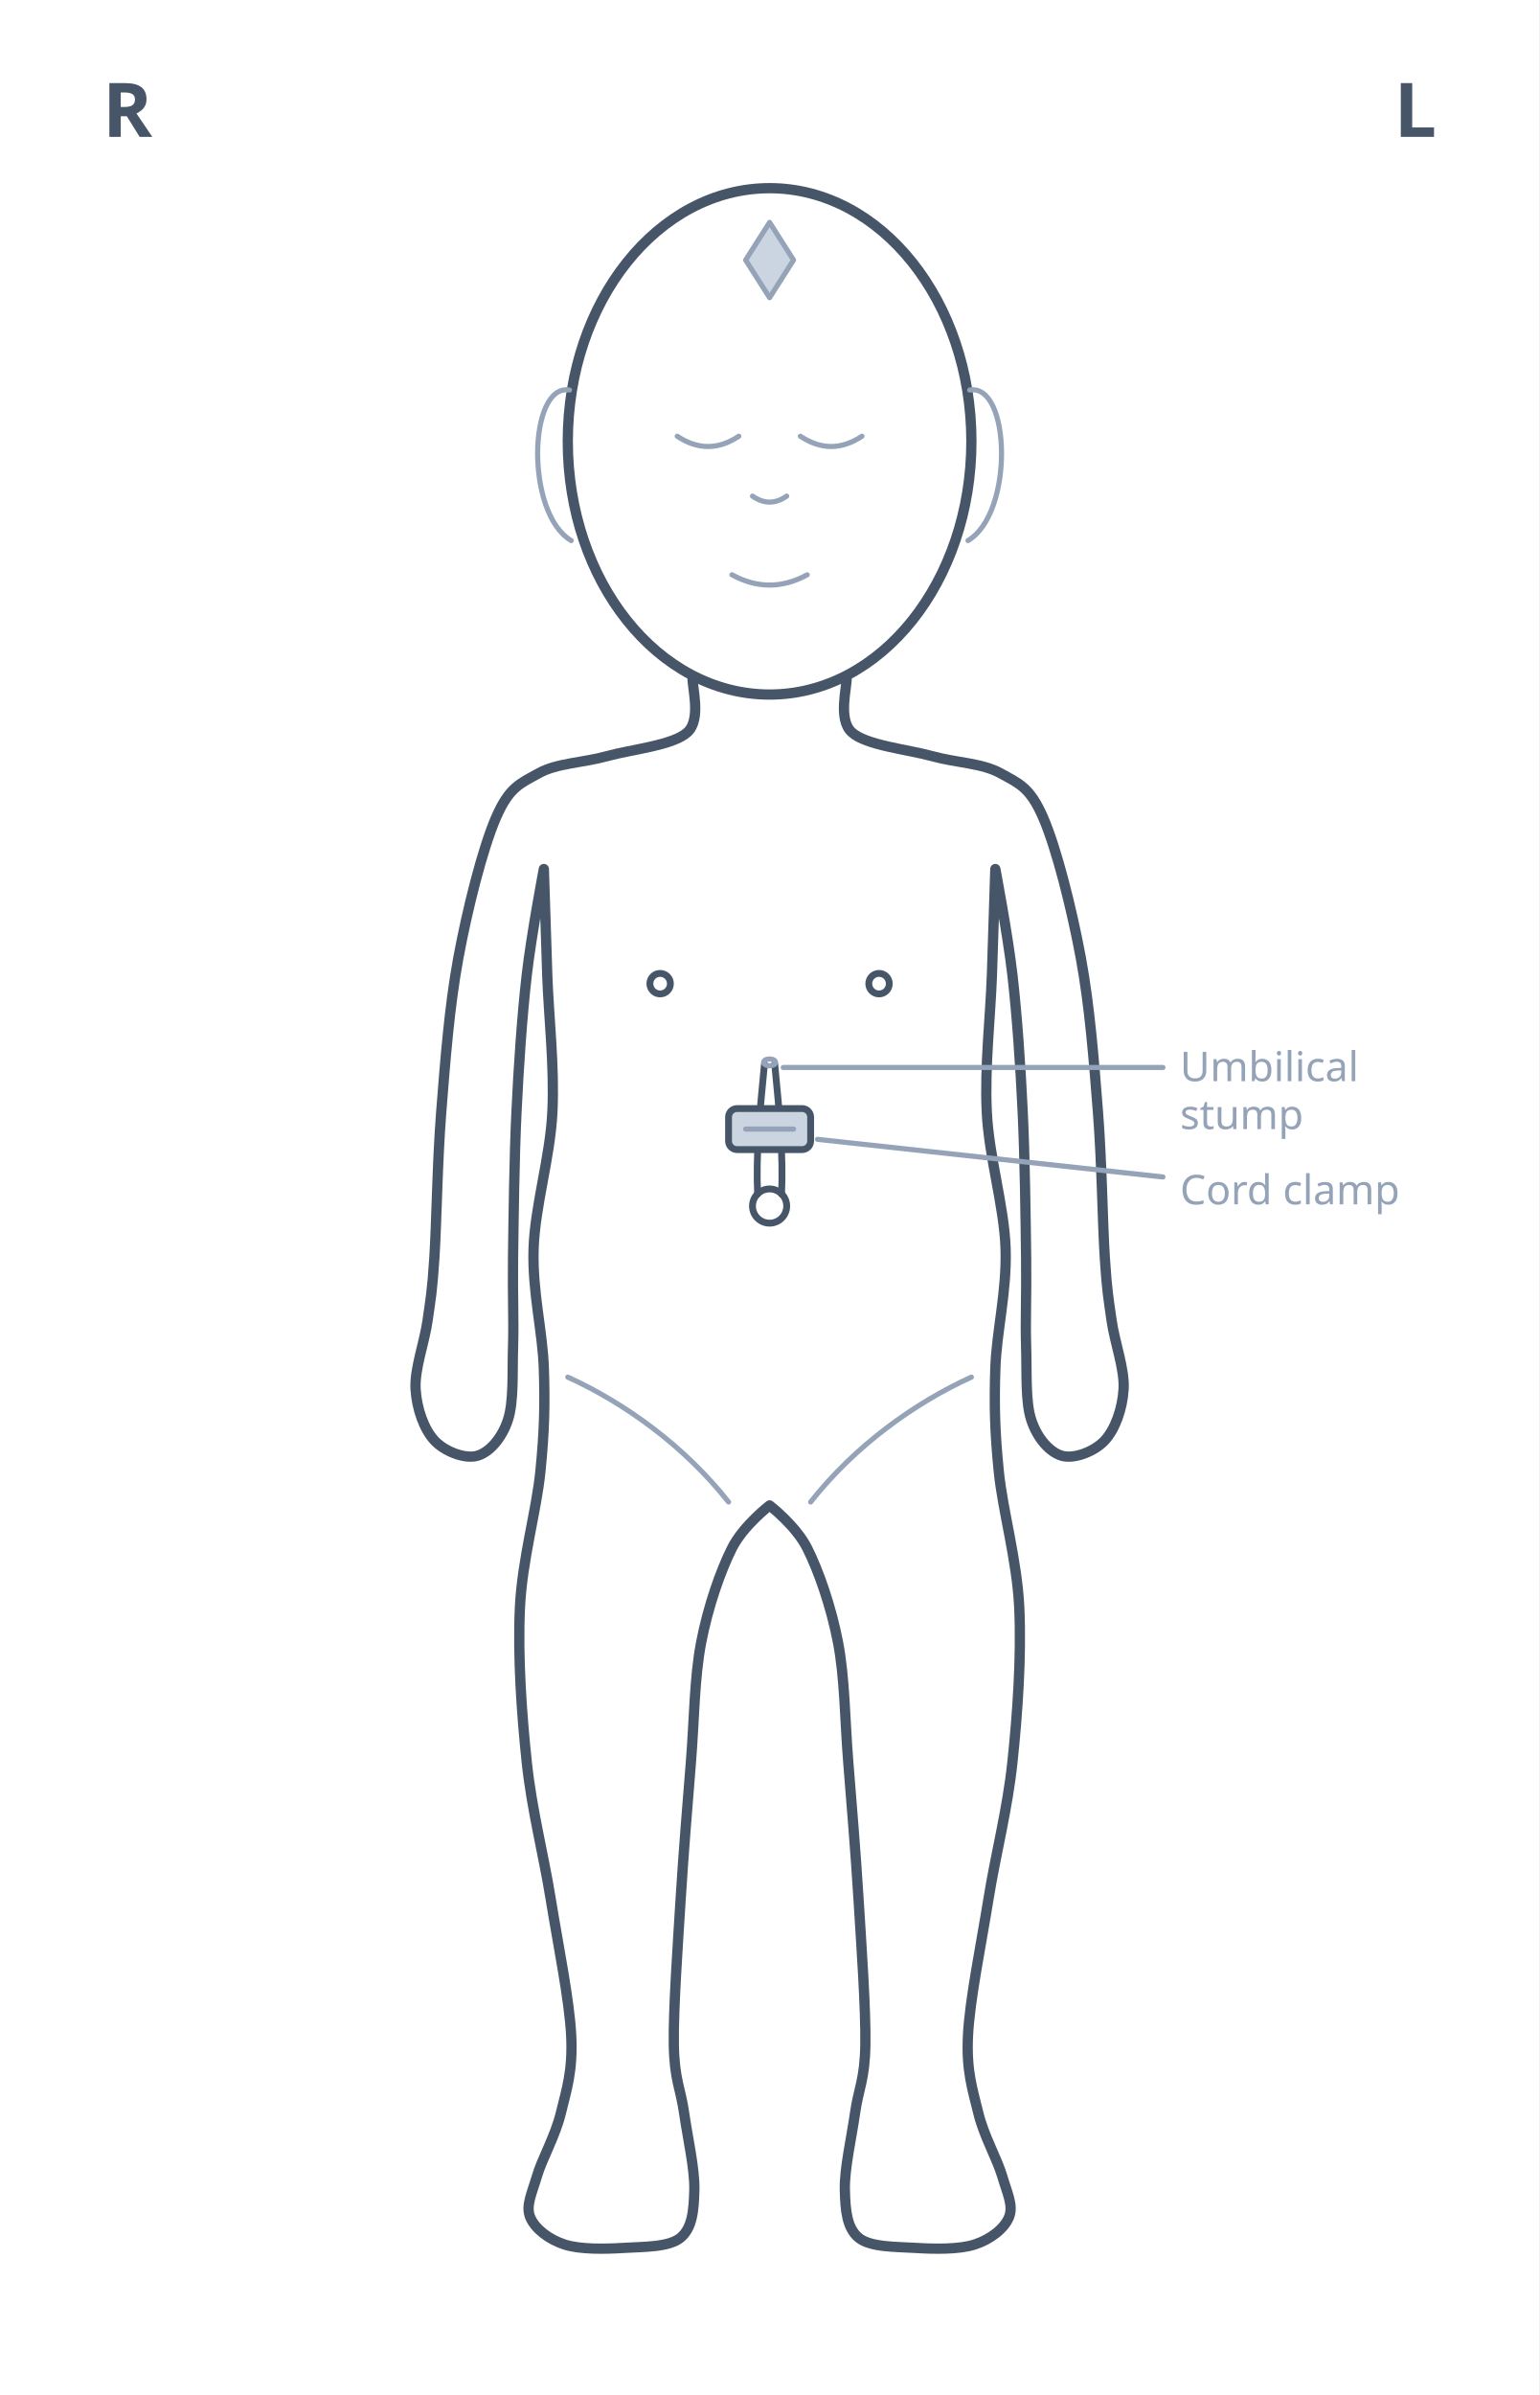
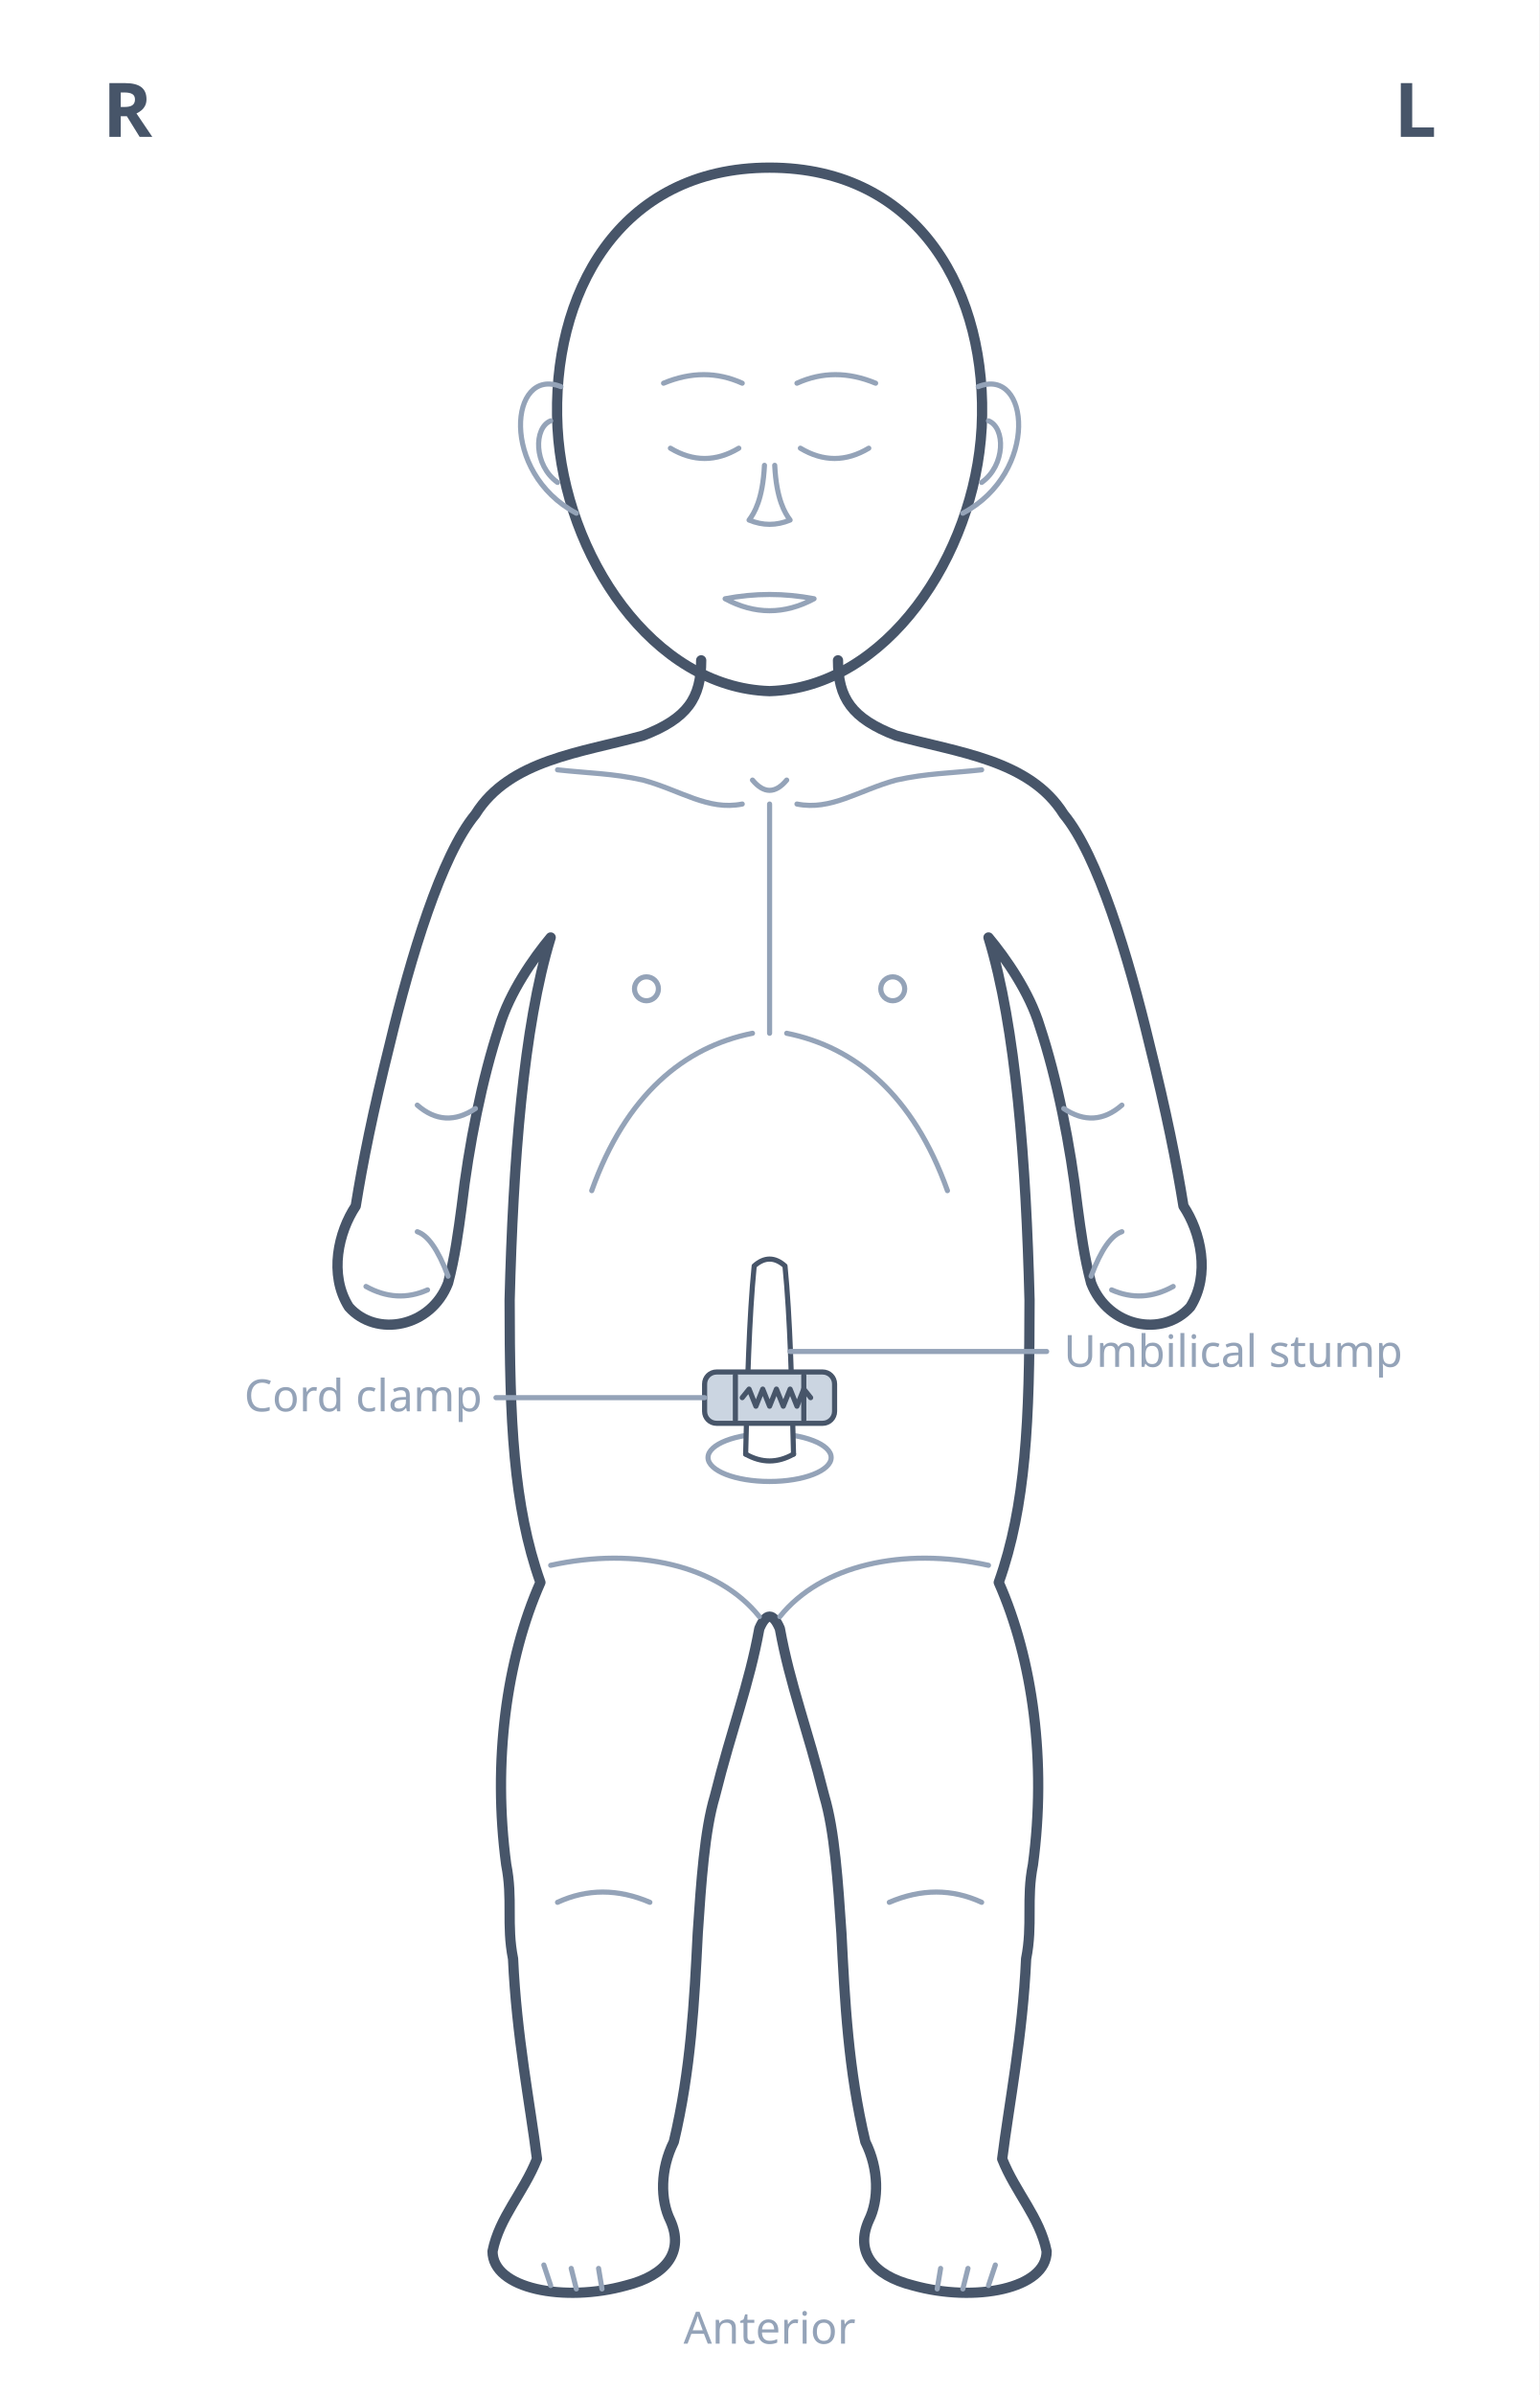
<svg xmlns="http://www.w3.org/2000/svg" width="900" height="1400" viewBox="0 0 900 1400" role="img">
  <rect width="900" height="1400" fill="#ffffff" />
-   <path d="M405 396 C404.5 401.3 410.3 420.3 402 428 C393.7 435.7 369.5 438 355 442 C340.5 446 325.8 446 315 452 C304.2 458 297.8 460 290 478 C282.2 496 273.3 531.3 268 560 C262.7 588.7 260.3 620.8 258 650 C255.7 679.2 255.3 714.7 254 735 C252.7 755.3 251.8 759.2 250 772 C248.2 784.8 242.3 800.3 243 812 C243.7 823.7 248 835.5 254 842 C260 848.5 271.8 853 279 851 C286.2 849 293.5 840.7 297 830 C300.5 819.3 299.5 802.8 300 787 C300.5 771.2 299.7 757.8 300 735 C300.3 712.2 300.7 677.5 302 650 C303.3 622.5 305.3 593.7 308 570 C310.7 546.3 318 508 318 508 C318 508 319.2 546.3 320 570 C320.8 593.7 324.3 623.3 323 650 C321.7 676.7 312.8 705 312 730 C311.2 755 317.3 778.3 318 800 C318.7 821.7 318.3 836.7 316 860 C313.7 883.3 305.3 911.7 304 940 C302.7 968.3 305 1001.7 308 1030 C311 1058.3 317.7 1083.3 322 1110 C326.3 1136.7 333 1169.2 334 1190 C335 1210.8 331.3 1221.3 328 1235 C324.7 1248.7 317 1261.8 314 1272 C311 1282.2 307.3 1289.3 310 1296 C312.7 1302.7 320.8 1309 330 1312 C339.2 1315 353.7 1314.7 365 1314 C376.3 1313.3 391.2 1313.7 398 1308 C404.8 1302.3 405.7 1292.2 406 1280 C406.3 1267.8 402 1249.2 400 1235 C398 1220.8 394.3 1215.8 394 1195 C393.7 1174.2 396.3 1137.5 398 1110 C399.7 1082.5 402 1055 404 1030 C406 1005 406 980.8 410 960 C414 939.2 421.3 918.3 428 905 C434.7 891.7 450 880 450 880 C450 880 465.3 891.7 472 905 C478.7 918.3 486 939.2 490 960 C494 980.8 494 1005 496 1030 C498 1055 500.3 1082.5 502 1110 C503.7 1137.5 506.3 1174.2 506 1195 C505.7 1215.8 502 1220.8 500 1235 C498 1249.2 493.7 1267.8 494 1280 C494.3 1292.2 495.2 1302.3 502 1308 C508.8 1313.7 523.7 1313.3 535 1314 C546.3 1314.7 560.8 1315 570 1312 C579.2 1309 587.3 1302.7 590 1296 C592.7 1289.3 589 1282.2 586 1272 C583 1261.8 575.3 1248.7 572 1235 C568.7 1221.3 565 1210.8 566 1190 C567 1169.2 573.7 1136.7 578 1110 C582.3 1083.3 589 1058.3 592 1030 C595 1001.7 597.3 968.3 596 940 C594.7 911.7 586.3 883.3 584 860 C581.7 836.7 581.3 821.7 582 800 C582.7 778.3 588.8 755 588 730 C587.2 705 578.3 676.7 577 650 C575.7 623.3 579.2 593.7 580 570 C580.8 546.3 582 508 582 508 C582 508 589.3 546.3 592 570 C594.7 593.7 596.7 622.5 598 650 C599.3 677.5 599.7 712.2 600 735 C600.3 757.8 599.5 771.2 600 787 C600.5 802.8 599.5 819.3 603 830 C606.5 840.7 613.8 849 621 851 C628.2 853 640 848.5 646 842 C652 835.5 656.3 823.7 657 812 C657.7 800.3 651.8 784.8 650 772 C648.2 759.2 647.3 755.3 646 735 C644.7 714.7 644.3 679.2 642 650 C639.7 620.8 637.3 588.7 632 560 C626.7 531.3 617.8 496 610 478 C602.2 460 595.8 458 585 452 C574.2 446 559.5 446 545 442 C530.5 438 506.3 435.7 498 428 C489.7 420.3 495.5 401.3 495 396" fill="none" stroke="#475569" stroke-width="6" stroke-linecap="round" stroke-linejoin="round" />
-   <ellipse cx="450" cy="258" rx="118" ry="148" fill="none" stroke="#475569" stroke-width="6" />
-   <path d="M333 228 C309 224 307 300 334 316" fill="none" stroke="#94a3b8" stroke-width="3" stroke-linecap="round" stroke-linejoin="round" />
-   <path d="M567 228 C591 224 593 300 566 316" fill="none" stroke="#94a3b8" stroke-width="3" stroke-linecap="round" stroke-linejoin="round" />
-   <path d="M396 255 Q414 267 432 255" fill="none" stroke="#94a3b8" stroke-width="3" stroke-linecap="round" stroke-linejoin="round" />
-   <path d="M468 255 Q486 267 504 255" fill="none" stroke="#94a3b8" stroke-width="3" stroke-linecap="round" stroke-linejoin="round" />
-   <path d="M440 290 Q450 297 460 290" fill="none" stroke="#94a3b8" stroke-width="3" stroke-linecap="round" stroke-linejoin="round" />
-   <path d="M428 336 Q450 348 472 336" fill="none" stroke="#94a3b8" stroke-width="3" stroke-linecap="round" stroke-linejoin="round" />
-   <path d="M450 130 L464 152 L450 174 L436 152 Z" fill="#cbd5e1" stroke="#94a3b8" stroke-width="3" stroke-linecap="round" stroke-linejoin="round" />
-   <circle cx="386" cy="575" r="6" fill="none" stroke="#475569" stroke-width="4" />
-   <circle cx="514" cy="575" r="6" fill="none" stroke="#475569" stroke-width="4" />
-   <circle cx="450" cy="705" r="10" fill="none" stroke="#475569" stroke-width="4" />
-   <path d="M332 805 C365 820 400 845 426 878" fill="none" stroke="#94a3b8" stroke-width="3" stroke-linecap="round" stroke-linejoin="round" />
-   <path d="M568 805 C535 820 500 845 474 878" fill="none" stroke="#94a3b8" stroke-width="3" stroke-linecap="round" stroke-linejoin="round" />
-   <path d="M443 698 C442 676 444 652 447 622 M457 698 C458 676 456 652 453 622" fill="none" stroke="#475569" stroke-width="4" stroke-linecap="round" stroke-linejoin="round" />
-   <ellipse cx="450" cy="621" rx="3.5" ry="2" fill="none" stroke="#94a3b8" stroke-width="3" />
-   <rect x="426" y="648" width="48" height="24" rx="5" ry="5" fill="#cbd5e1" stroke="#475569" stroke-width="4" stroke-linecap="round" stroke-linejoin="round" />
-   <path d="M436 660 L464 660" fill="none" stroke="#94a3b8" stroke-width="3" stroke-linecap="round" stroke-linejoin="round" />
-   <path d="M458 624 L680 624" fill="none" stroke="#94a3b8" stroke-width="3" stroke-linecap="round" stroke-linejoin="round" />
-   <text x="690" y="632" font-family="system-ui, sans-serif" font-size="24" fill="#94a3b8">Umbilical</text>
-   <text x="690" y="660" font-family="system-ui, sans-serif" font-size="24" fill="#94a3b8">stump</text>
-   <path d="M478 666 L680 688" fill="none" stroke="#94a3b8" stroke-width="3" stroke-linecap="round" stroke-linejoin="round" />
-   <text x="690" y="704" font-family="system-ui, sans-serif" font-size="24" fill="#94a3b8">Cord clamp</text>
+   <path d="M410 386 C410 408 402 420 376 430 C340 440 298 444 278 476 C258 500 240 560 228 610 C218 650 212 680 208 705 C198 720 192 745 204 764 C220 782 252 776 262 750 C266 735 268 720 270 705 C274 670 282 630 292 600 C298 580 312 560 322 548 C306 600 300 680 298 760 C298 830 300 880 316 925 C296 970 288 1030 296 1090 C300 1110 296 1125 300 1145 C302 1190 310 1230 314 1262 C306 1282 292 1296 288 1316 C288 1338 330 1346 366 1336 C390 1330 400 1316 392 1298 C386 1286 386 1268 394 1252 C404 1210 406 1170 408 1130 C410 1100 412 1070 418 1050 C428 1010 438 985 444 952 Q450 938 456 952 C462 985 472 1010 482 1050 C488 1070 490 1100 492 1130 C494 1170 496 1210 506 1252 C514 1268 514 1286 508 1298 C500 1316 510 1330 534 1336 C570 1346 612 1338 612 1316 C608 1296 594 1282 586 1262 C590 1230 598 1190 600 1145 C604 1125 600 1110 604 1090 C612 1030 604 970 584 925 C600 880 602 830 602 760 C600 680 594 600 578 548 C588 560 602 580 608 600 C618 630 626 670 630 705 C632 720 634 735 638 750 C648 776 680 782 696 764 C708 745 702 720 692 705 C688 680 682 650 672 610 C660 560 642 500 622 476 C602 444 560 440 524 430 C498 420 490 408 490 386" fill="none" stroke="#475569" stroke-width="6" stroke-linecap="round" stroke-linejoin="round" />
+   <path d="M450 98 C362 98 322 172 326 250 C330 325 382 402 450 404 C518 402 570 325 574 250 C578 172 538 98 450 98 Z" fill="none" stroke="#475569" stroke-width="6" stroke-linecap="round" stroke-linejoin="round" />
+   <path d="M328 226 C298 214 292 276 337 300" fill="none" stroke="#94a3b8" stroke-width="3" stroke-linecap="round" stroke-linejoin="round" />
+   <path d="M 572 226 C 602 214 608 276 563 300" fill="none" stroke="#94a3b8" stroke-width="3" stroke-linecap="round" stroke-linejoin="round" />
+   <path d="M322 246 C312 250 312 272 326 282" fill="none" stroke="#94a3b8" stroke-width="3" stroke-linecap="round" stroke-linejoin="round" />
+   <path d="M 578 246 C 588 250 588 272 574 282" fill="none" stroke="#94a3b8" stroke-width="3" stroke-linecap="round" stroke-linejoin="round" />
+   <path d="M388 224 Q412 214 434 224" fill="none" stroke="#94a3b8" stroke-width="3" stroke-linecap="round" stroke-linejoin="round" />
+   <path d="M 512 224 Q 488 214 466 224" fill="none" stroke="#94a3b8" stroke-width="3" stroke-linecap="round" stroke-linejoin="round" />
+   <path d="M392 262 Q412 274 432 262" fill="none" stroke="#94a3b8" stroke-width="3" stroke-linecap="round" stroke-linejoin="round" />
+   <path d="M 508 262 Q 488 274 468 262" fill="none" stroke="#94a3b8" stroke-width="3" stroke-linecap="round" stroke-linejoin="round" />
+   <path d="M434 470 C414 474 398 462 376 456 C358 452 344 452 326 450" fill="none" stroke="#94a3b8" stroke-width="3" stroke-linecap="round" stroke-linejoin="round" />
+   <path d="M 466 470 C 486 474 502 462 524 456 C 542 452 556 452 574 450" fill="none" stroke="#94a3b8" stroke-width="3" stroke-linecap="round" stroke-linejoin="round" />
+   <path d="M440 604 C400 612 366 640 346 696" fill="none" stroke="#94a3b8" stroke-width="3" stroke-linecap="round" stroke-linejoin="round" />
+   <path d="M 460 604 C 500 612 534 640 554 696" fill="none" stroke="#94a3b8" stroke-width="3" stroke-linecap="round" stroke-linejoin="round" />
+   <path d="M322 915 C372 904 420 915 444 945" fill="none" stroke="#94a3b8" stroke-width="3" stroke-linecap="round" stroke-linejoin="round" />
+   <path d="M 578 915 C 528 904 480 915 456 945" fill="none" stroke="#94a3b8" stroke-width="3" stroke-linecap="round" stroke-linejoin="round" />
+   <path d="M244 646 Q260 660 278 648" fill="none" stroke="#94a3b8" stroke-width="3" stroke-linecap="round" stroke-linejoin="round" />
+   <path d="M 656 646 Q 640 660 622 648" fill="none" stroke="#94a3b8" stroke-width="3" stroke-linecap="round" stroke-linejoin="round" />
+   <path d="M326 1112 Q352 1100 380 1112" fill="none" stroke="#94a3b8" stroke-width="3" stroke-linecap="round" stroke-linejoin="round" />
+   <path d="M 574 1112 Q 548 1100 520 1112" fill="none" stroke="#94a3b8" stroke-width="3" stroke-linecap="round" stroke-linejoin="round" />
+   <path d="M262 746 C256 730 250 722 244 720" fill="none" stroke="#94a3b8" stroke-width="3" stroke-linecap="round" stroke-linejoin="round" />
+   <path d="M 638 746 C 644 730 650 722 656 720" fill="none" stroke="#94a3b8" stroke-width="3" stroke-linecap="round" stroke-linejoin="round" />
+   <path d="M214 752 Q232 762 250 754" fill="none" stroke="#94a3b8" stroke-width="3" stroke-linecap="round" stroke-linejoin="round" />
+   <path d="M 686 752 Q 668 762 650 754" fill="none" stroke="#94a3b8" stroke-width="3" stroke-linecap="round" stroke-linejoin="round" />
+   <path d="M318 1324 L322 1336 M334 1326 L337 1338 M350 1326 L352 1338" fill="none" stroke="#94a3b8" stroke-width="3" stroke-linecap="round" stroke-linejoin="round" />
+   <path d="M 582 1324 L 578 1336 M 566 1326 L 563 1338 M 550 1326 L 548 1338" fill="none" stroke="#94a3b8" stroke-width="3" stroke-linecap="round" stroke-linejoin="round" />
+   <path d="M440 456 Q450 468 460 456" fill="none" stroke="#94a3b8" stroke-width="3" stroke-linecap="round" stroke-linejoin="round" />
+   <path d="M450 470 L450 604" fill="none" stroke="#94a3b8" stroke-width="3" stroke-linecap="round" stroke-linejoin="round" />
+   <path d="M447 272 C446 292 441 300 438 304 Q450 309 462 304 C459 300 454 292 453 272" fill="none" stroke="#94a3b8" stroke-width="3" stroke-linecap="round" stroke-linejoin="round" />
+   <path d="M424 350 Q450 364 476 350 Q450 345 424 350" fill="none" stroke="#94a3b8" stroke-width="3" stroke-linecap="round" stroke-linejoin="round" />
+   <circle cx="378" cy="578" r="7" fill="none" stroke="#94a3b8" stroke-width="3" stroke-linecap="round" stroke-linejoin="round" />
+   <circle cx="522" cy="578" r="7" fill="none" stroke="#94a3b8" stroke-width="3" stroke-linecap="round" stroke-linejoin="round" />
+   <ellipse cx="450" cy="852" rx="36" ry="14" fill="none" stroke="#94a3b8" stroke-width="3" stroke-linecap="round" stroke-linejoin="round" />
+   <path d="M436 850 C437 810 438 770 441 740 Q450 732 459 740 C462 770 463 810 464 850" fill="#ffffff" stroke="#475569" stroke-width="3" stroke-linecap="round" stroke-linejoin="round" />
+   <path d="M436 850 Q450 858 464 850" fill="none" stroke="#475569" stroke-width="3" stroke-linecap="round" stroke-linejoin="round" />
+   <rect x="412" y="802" width="76" height="30" rx="7" ry="7" fill="#cbd5e1" stroke="#475569" stroke-width="3" stroke-linecap="round" stroke-linejoin="round" />
+   <path d="M430 804 L430 830 M470 804 L470 830" fill="none" stroke="#475569" stroke-width="3" stroke-linecap="round" stroke-linejoin="round" />
+   <path d="M434 817 l4 -5 l4 10 l4 -10 l4 10 l4 -10 l4 10 l4 -10 l4 10 l4 -10 l4 5" fill="none" stroke="#475569" stroke-width="3" stroke-linecap="round" stroke-linejoin="round" />
+   <path d="M462 790 L612 790" fill="none" stroke="#94a3b8" stroke-width="3" stroke-linecap="round" stroke-linejoin="round" />
+   <text x="622" y="799" font-family="system-ui, sans-serif" font-size="26" fill="#94a3b8">Umbilical stump</text>
+   <path d="M412 817 L290 817" fill="none" stroke="#94a3b8" stroke-width="3" stroke-linecap="round" stroke-linejoin="round" />
+   <text x="282" y="825" font-family="system-ui, sans-serif" font-size="26" fill="#94a3b8" text-anchor="end">Cord clamp</text>
  <text x="60" y="80" font-family="system-ui, sans-serif" font-size="44" font-weight="700" fill="#475569">R</text>
  <text x="840" y="80" font-family="system-ui, sans-serif" font-size="44" font-weight="700" fill="#475569" text-anchor="end">L</text>
+   <text x="450" y="1370" font-family="system-ui, sans-serif" font-size="26" fill="#94a3b8" text-anchor="middle">Anterior</text>
</svg>
